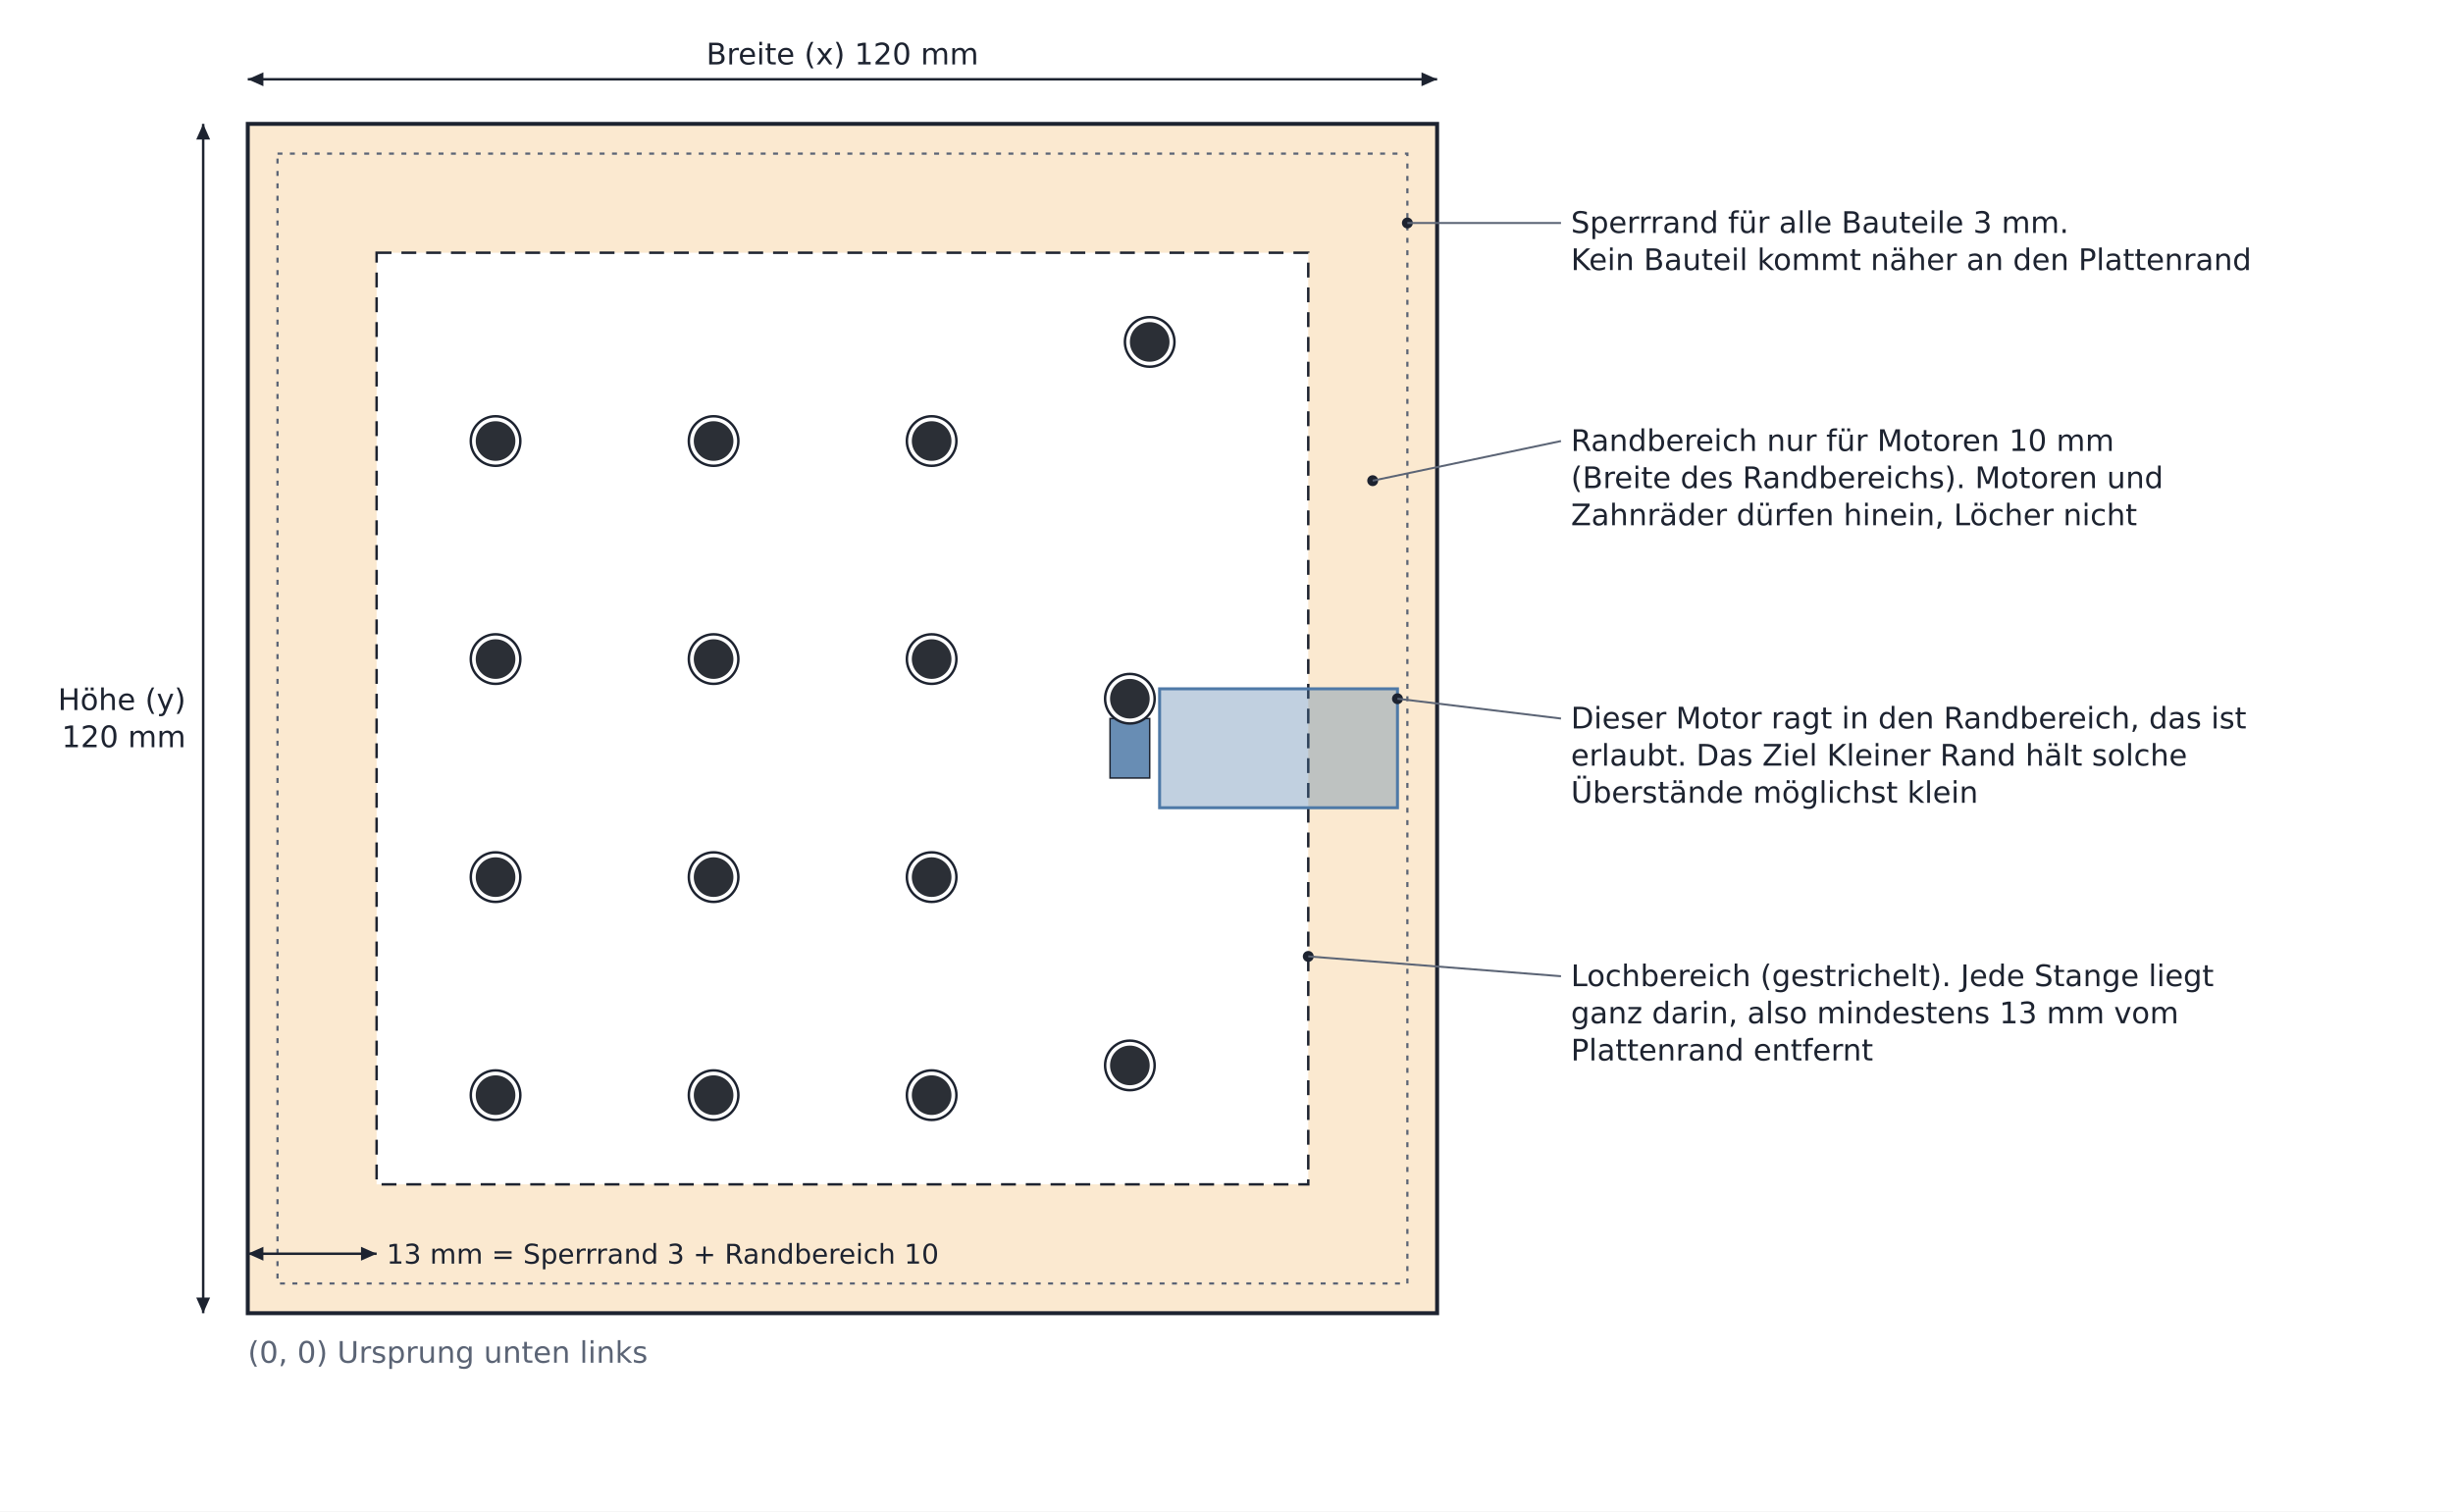
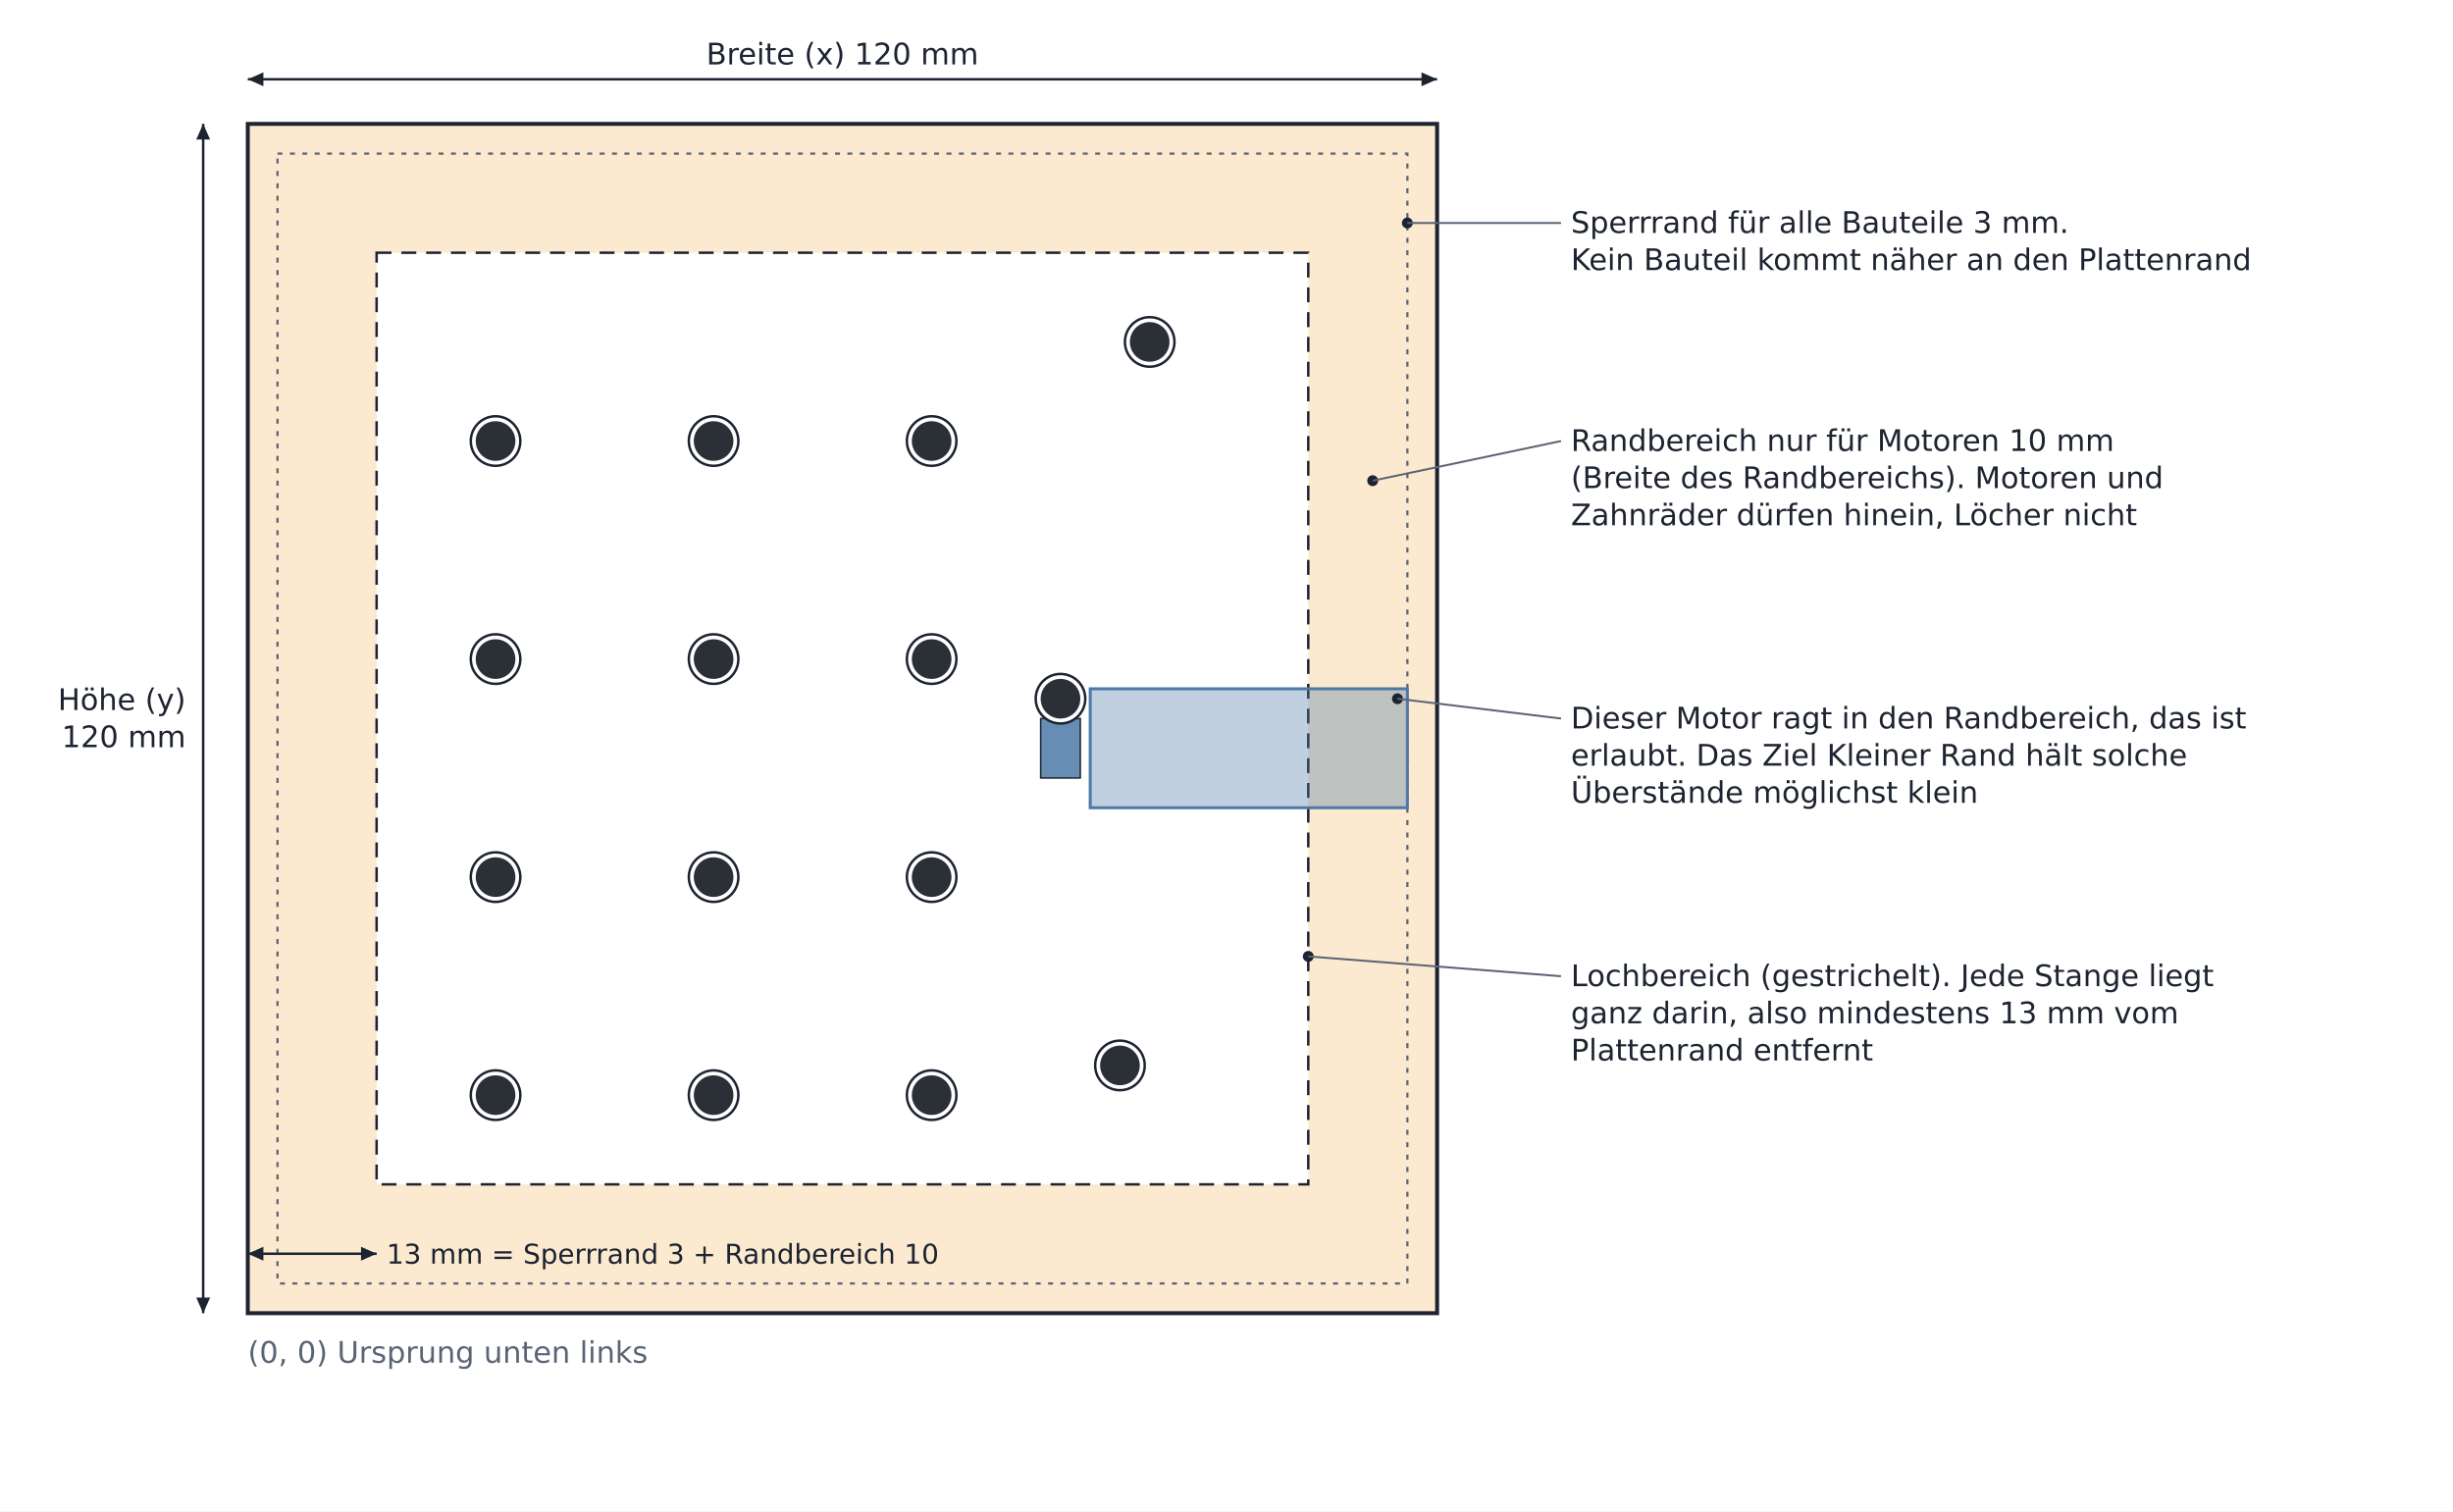
<svg xmlns="http://www.w3.org/2000/svg" width="990" height="610" viewBox="0 0 990 610" font-family="DejaVu Sans, Arial, Helvetica, sans-serif">
  <defs>
    <marker id="arrow" viewBox="0 0 10 10" refX="9" refY="5" markerWidth="7" markerHeight="7" orient="auto-start-reverse">
      <path d="M0,1 L9,5 L0,9 z" fill="#1d2330" />
    </marker>
  </defs>
  <rect width="100%" height="100%" fill="#ffffff" />
  <rect x="100.00" y="50.00" width="480.00" height="480.00" fill="#fbe9d0" stroke="#1d2330" stroke-width="1.6" />
  <rect x="152.00" y="102.00" width="376.00" height="376.00" fill="#ffffff" stroke="#1d2330" stroke-width="1" stroke-dasharray="6 4" />
  <rect x="112.00" y="62.00" width="456.00" height="456.00" fill="none" stroke="#5b6475" stroke-width="0.9" stroke-dasharray="2 3" />
-   <polygon points="564.00,326.00 564.00,278.00 468.00,278.00 468.00,326.00" fill="#4e79a7" fill-opacity="0.35" stroke="#4e79a7" stroke-width="1.2" />
-   <polygon points="464.00,314.00 464.00,290.00 448.00,290.00 448.00,314.00" fill="#4e79a7" fill-opacity="0.85" stroke="#1d2330" stroke-width="0.6" />
+   <polygon points="568.00,326.00 568.00,278.00 440.00,278.00 440.00,326.00" fill="#4e79a7" fill-opacity="0.35" stroke="#4e79a7" stroke-width="1.2" />
+   <polygon points="436.00,314.00 436.00,290.00 420.00,290.00 420.00,314.00" fill="#4e79a7" fill-opacity="0.85" stroke="#1d2330" stroke-width="0.6" />
  <circle cx="200.00" cy="442.00" r="10.00" fill="#ffffff" stroke="#1d2330" />
  <circle cx="200.00" cy="442.00" r="8.00" fill="#2b2f36" />
  <circle cx="200.00" cy="354.00" r="10.00" fill="#ffffff" stroke="#1d2330" />
  <circle cx="200.00" cy="354.00" r="8.00" fill="#2b2f36" />
  <circle cx="200.00" cy="266.00" r="10.00" fill="#ffffff" stroke="#1d2330" />
  <circle cx="200.00" cy="266.00" r="8.00" fill="#2b2f36" />
  <circle cx="200.00" cy="178.00" r="10.00" fill="#ffffff" stroke="#1d2330" />
  <circle cx="200.00" cy="178.00" r="8.00" fill="#2b2f36" />
  <circle cx="288.00" cy="442.00" r="10.00" fill="#ffffff" stroke="#1d2330" />
  <circle cx="288.00" cy="442.00" r="8.00" fill="#2b2f36" />
  <circle cx="288.00" cy="354.00" r="10.00" fill="#ffffff" stroke="#1d2330" />
  <circle cx="288.00" cy="354.00" r="8.00" fill="#2b2f36" />
  <circle cx="288.00" cy="266.00" r="10.00" fill="#ffffff" stroke="#1d2330" />
  <circle cx="288.00" cy="266.00" r="8.00" fill="#2b2f36" />
  <circle cx="288.00" cy="178.00" r="10.00" fill="#ffffff" stroke="#1d2330" />
  <circle cx="288.00" cy="178.00" r="8.00" fill="#2b2f36" />
  <circle cx="376.00" cy="442.00" r="10.00" fill="#ffffff" stroke="#1d2330" />
  <circle cx="376.00" cy="442.00" r="8.00" fill="#2b2f36" />
  <circle cx="376.00" cy="354.00" r="10.00" fill="#ffffff" stroke="#1d2330" />
  <circle cx="376.00" cy="354.00" r="8.00" fill="#2b2f36" />
  <circle cx="376.00" cy="266.00" r="10.00" fill="#ffffff" stroke="#1d2330" />
  <circle cx="376.00" cy="266.00" r="8.00" fill="#2b2f36" />
  <circle cx="376.00" cy="178.00" r="10.00" fill="#ffffff" stroke="#1d2330" />
  <circle cx="376.00" cy="178.00" r="8.00" fill="#2b2f36" />
-   <circle cx="456.00" cy="282.00" r="10.00" fill="#ffffff" stroke="#1d2330" />
-   <circle cx="456.00" cy="282.00" r="8.00" fill="#2b2f36" />
-   <circle cx="456.00" cy="430.00" r="10.00" fill="#ffffff" stroke="#1d2330" />
-   <circle cx="456.00" cy="430.00" r="8.00" fill="#2b2f36" />
+   <circle cx="428.00" cy="282.00" r="10.00" fill="#ffffff" stroke="#1d2330" />
+   <circle cx="428.00" cy="282.00" r="8.00" fill="#2b2f36" />
+   <circle cx="452.00" cy="430.00" r="10.00" fill="#ffffff" stroke="#1d2330" />
+   <circle cx="452.00" cy="430.00" r="8.00" fill="#2b2f36" />
  <circle cx="464.00" cy="138.00" r="10.00" fill="#ffffff" stroke="#1d2330" />
  <circle cx="464.00" cy="138.00" r="8.00" fill="#2b2f36" />
  <line x1="100.00" y1="32.00" x2="580.00" y2="32.00" stroke="#1d2330" stroke-width="1.0" marker-start="url(#arrow)" marker-end="url(#arrow)" />
  <text x="340.00" y="26.00" font-size="12" text-anchor="middle" fill="#1d2330">Breite (x) 120 mm</text>
  <line x1="82.00" y1="50.00" x2="82.00" y2="530.00" stroke="#1d2330" stroke-width="1.0" marker-start="url(#arrow)" marker-end="url(#arrow)" />
  <text x="75.00" y="286.56" font-size="12" text-anchor="end" fill="#1d2330">Höhe (y)</text>
  <text x="75.00" y="301.56" font-size="12" text-anchor="end" fill="#1d2330">120 mm</text>
  <line x1="100.00" y1="506.00" x2="152.00" y2="506.00" stroke="#1d2330" stroke-width="1.0" marker-start="url(#arrow)" marker-end="url(#arrow)" />
  <text x="156.00" y="510.00" font-size="11" text-anchor="start" fill="#1d2330">13 mm = Sperrrand 3 + Randbereich 10</text>
  <text x="100.00" y="550.00" font-size="12" text-anchor="start" fill="#5b6475">(0, 0) Ursprung unten links</text>
  <circle cx="568.00" cy="90.00" r="2.20" fill="#1d2330" />
  <line x1="568.00" y1="90.00" x2="630.00" y2="90.00" stroke="#5b6475" stroke-width="0.8" />
  <text x="634.00" y="94.00" font-size="12" text-anchor="start" fill="#1d2330">Sperrrand für alle Bauteile 3 mm.</text>
  <text x="634.00" y="109.00" font-size="12" text-anchor="start" fill="#1d2330">Kein Bauteil kommt näher an den Plattenrand</text>
  <circle cx="554.00" cy="194.00" r="2.20" fill="#1d2330" />
  <line x1="554.00" y1="194.00" x2="630.00" y2="178.00" stroke="#5b6475" stroke-width="0.8" />
  <text x="634.00" y="182.00" font-size="12" text-anchor="start" fill="#1d2330">Randbereich nur für Motoren 10 mm</text>
  <text x="634.00" y="197.00" font-size="12" text-anchor="start" fill="#1d2330">(Breite des Randbereichs). Motoren und</text>
  <text x="634.00" y="212.00" font-size="12" text-anchor="start" fill="#1d2330">Zahnräder dürfen hinein, Löcher nicht</text>
  <circle cx="564.00" cy="282.00" r="2.20" fill="#1d2330" />
  <line x1="564.00" y1="282.00" x2="630.00" y2="290.00" stroke="#5b6475" stroke-width="0.8" />
  <text x="634.00" y="294.00" font-size="12" text-anchor="start" fill="#1d2330">Dieser Motor ragt in den Randbereich, das ist</text>
  <text x="634.00" y="309.00" font-size="12" text-anchor="start" fill="#1d2330">erlaubt. Das Ziel Kleiner Rand hält solche</text>
  <text x="634.00" y="324.00" font-size="12" text-anchor="start" fill="#1d2330">Überstände möglichst klein</text>
  <circle cx="528.00" cy="386.00" r="2.20" fill="#1d2330" />
  <line x1="528.00" y1="386.00" x2="630.00" y2="394.00" stroke="#5b6475" stroke-width="0.8" />
  <text x="634.00" y="398.00" font-size="12" text-anchor="start" fill="#1d2330">Lochbereich (gestrichelt). Jede Stange liegt</text>
  <text x="634.00" y="413.00" font-size="12" text-anchor="start" fill="#1d2330">ganz darin, also mindestens 13 mm vom</text>
  <text x="634.00" y="428.00" font-size="12" text-anchor="start" fill="#1d2330">Plattenrand entfernt</text>
</svg>
